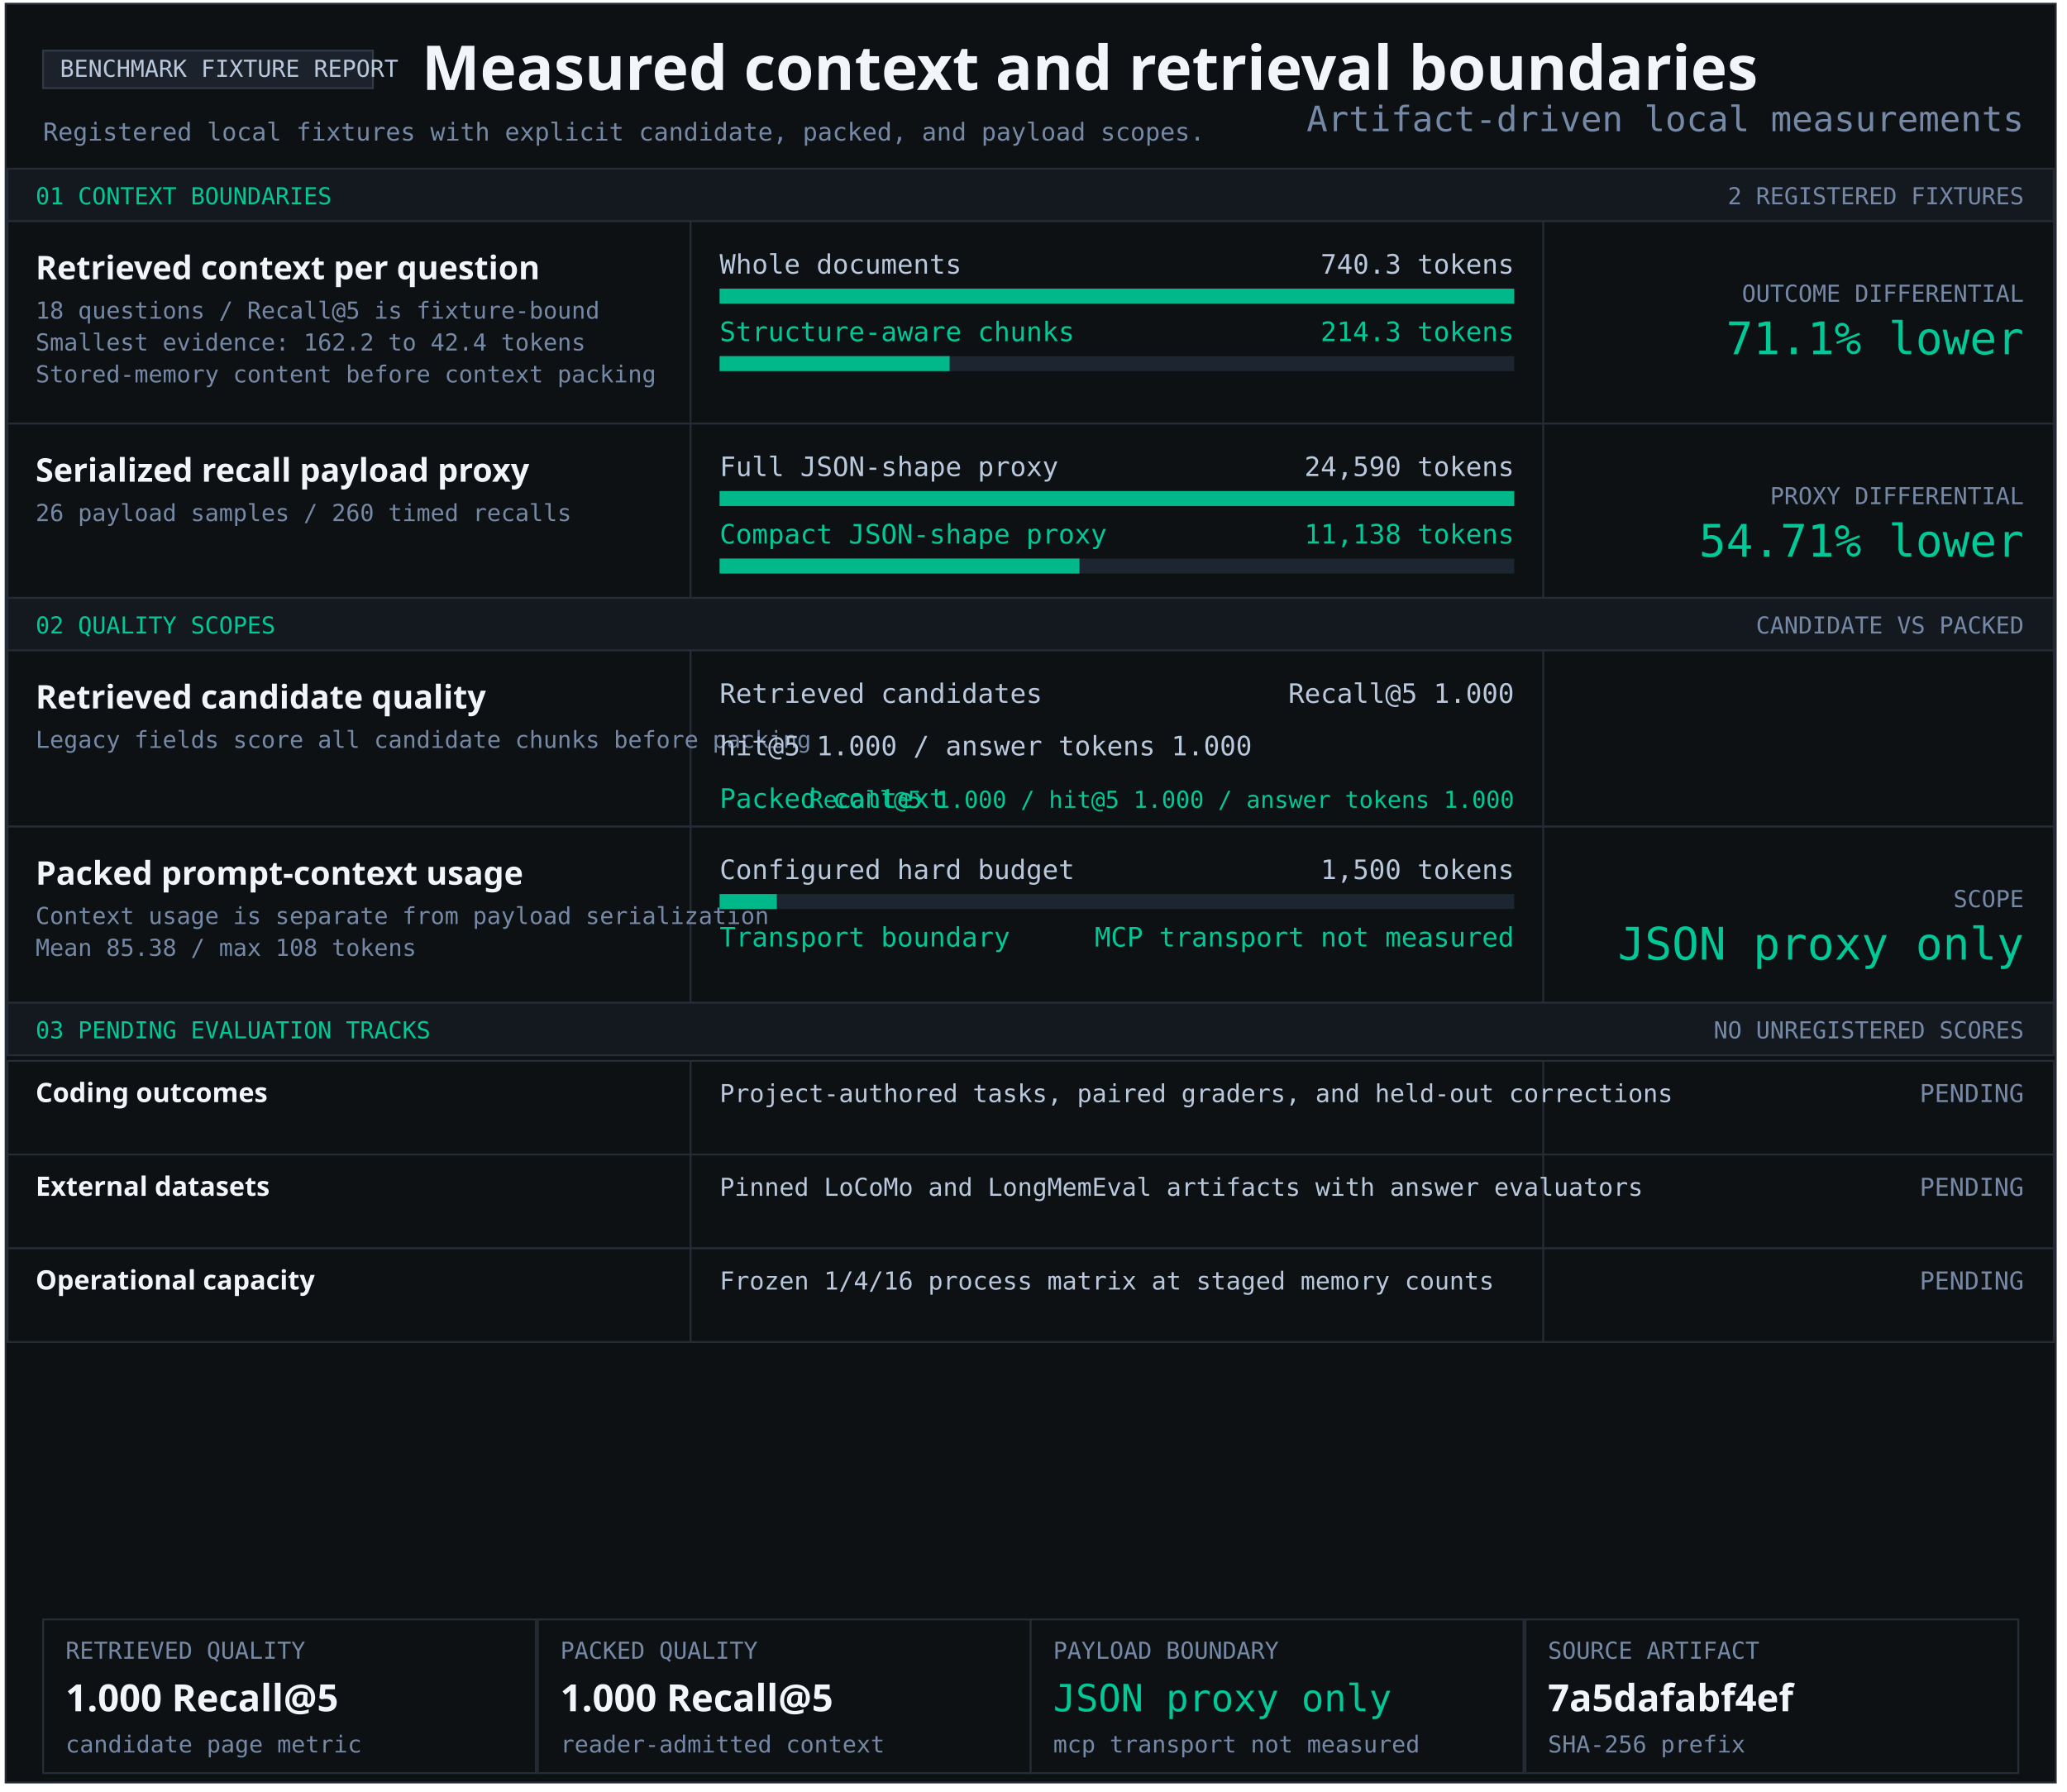
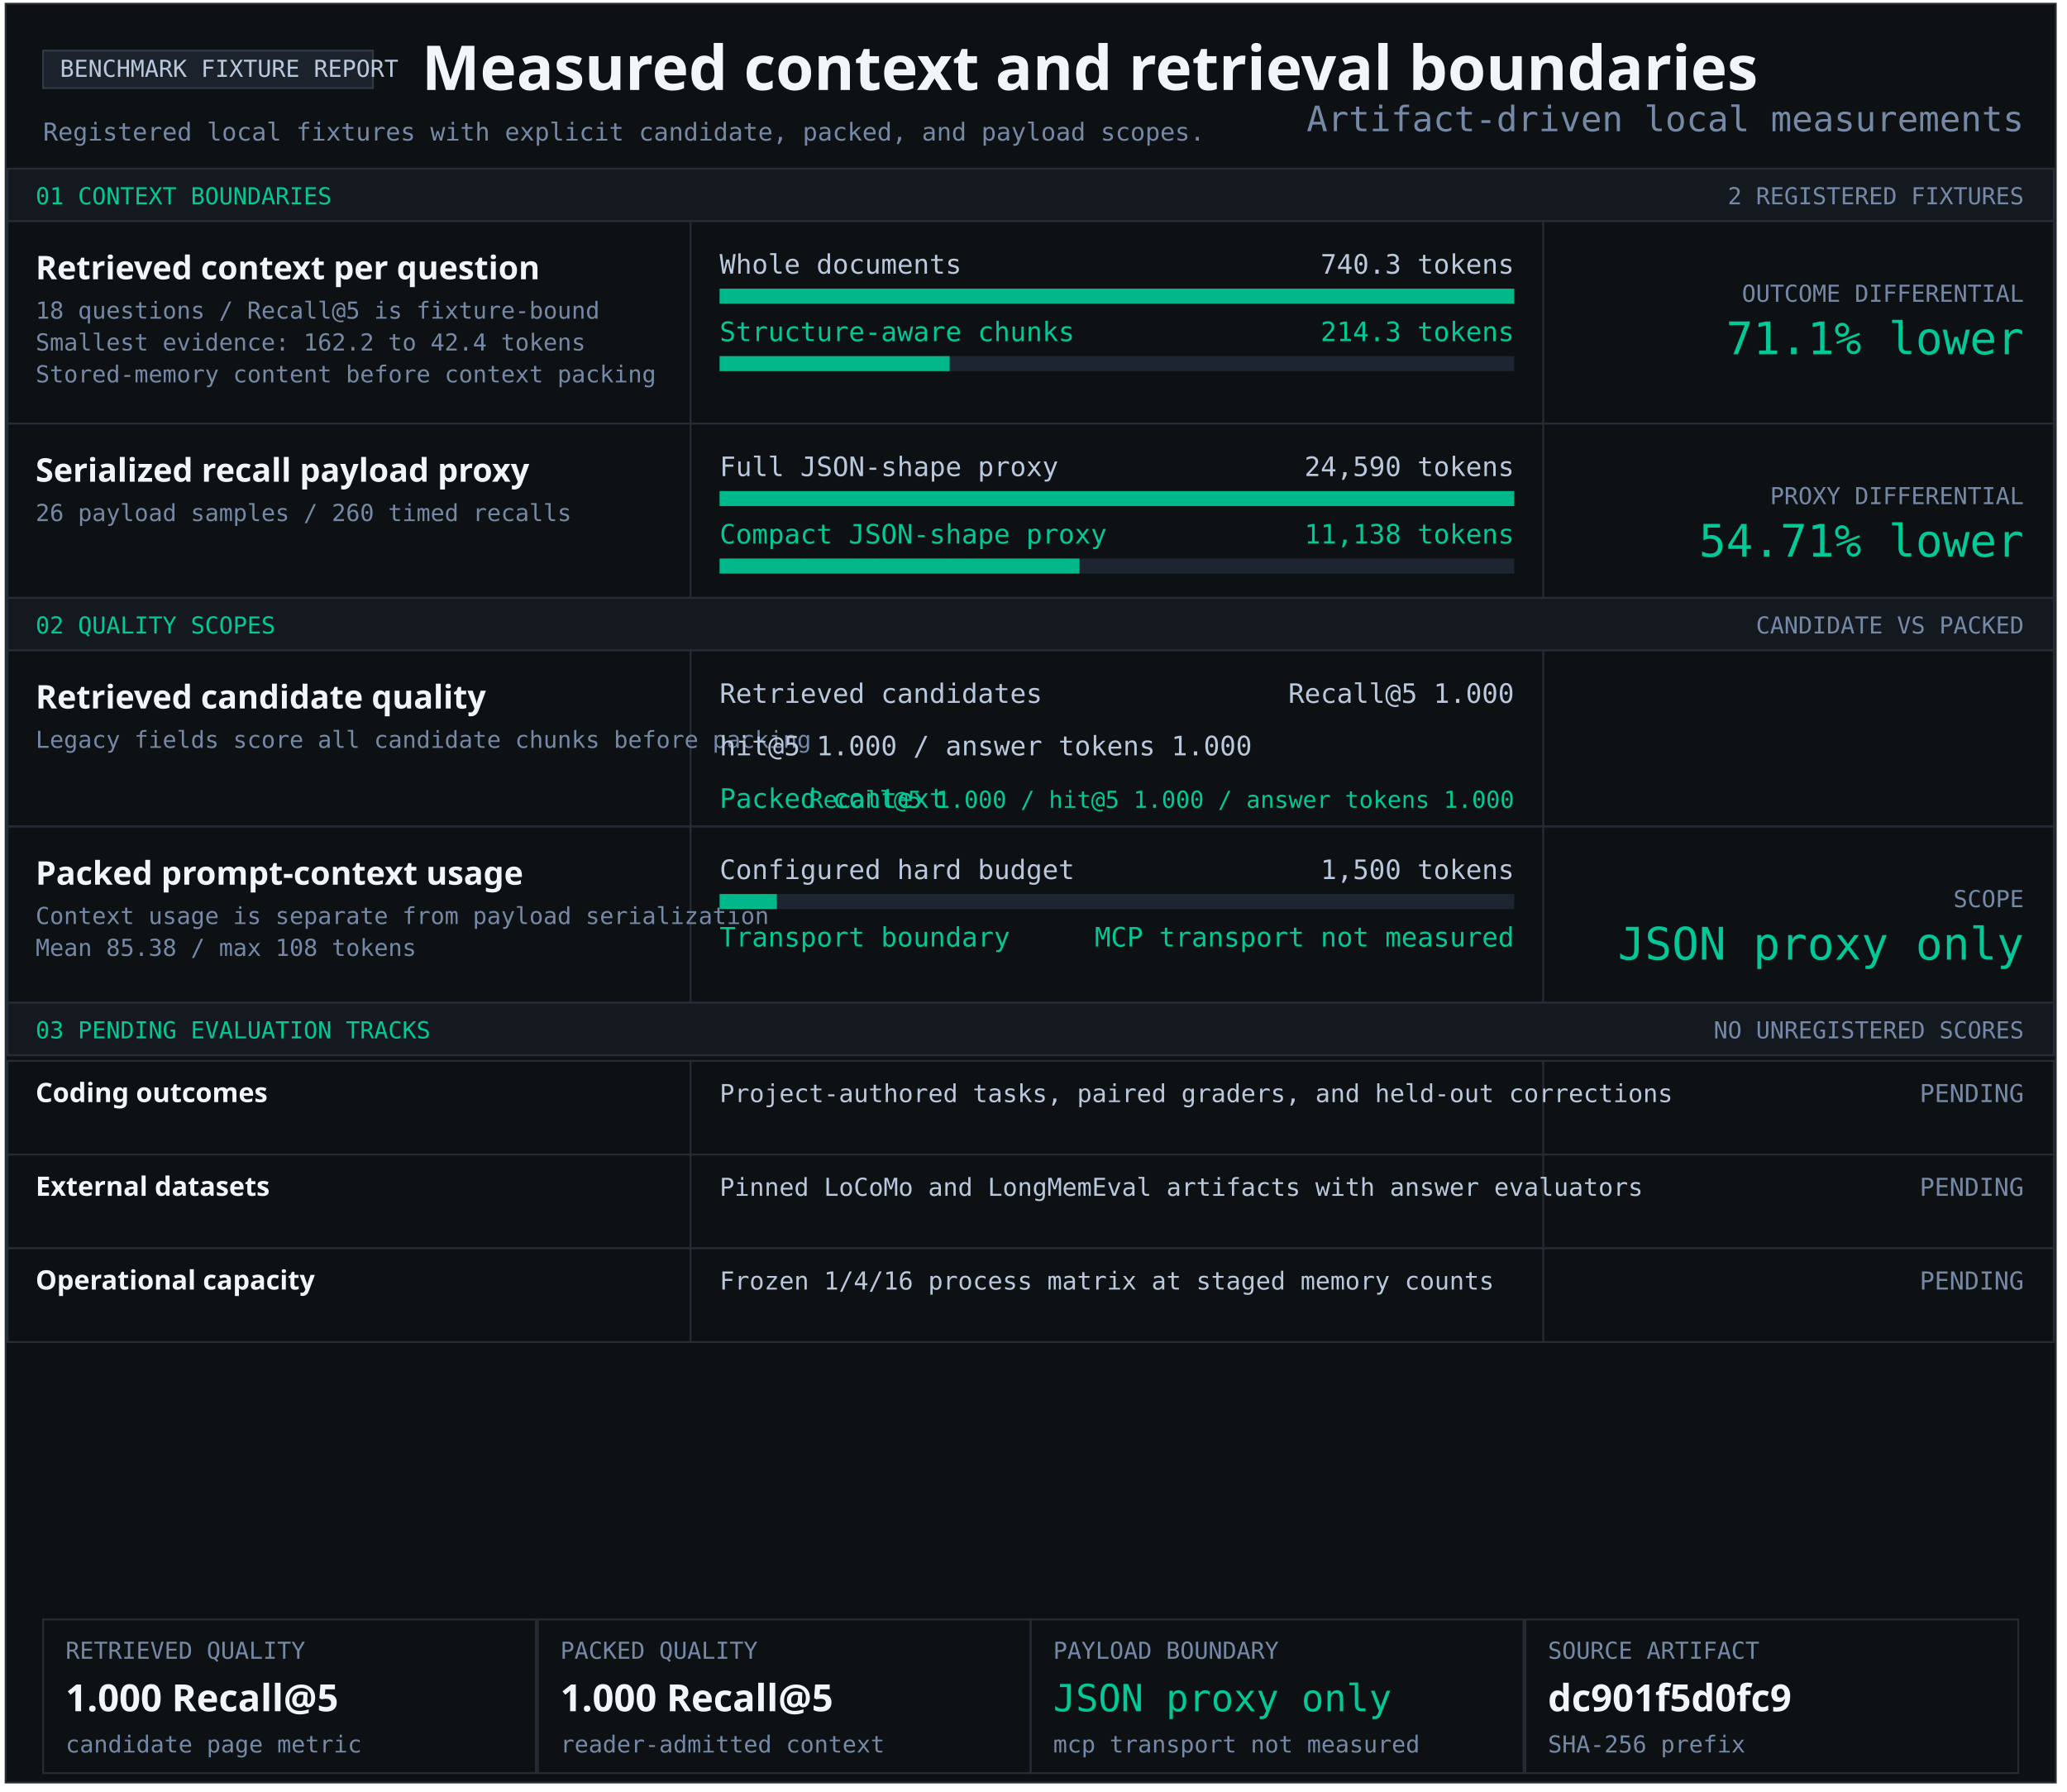
<svg xmlns="http://www.w3.org/2000/svg" width="1103" height="956" viewBox="0 0 1103 956" role="img" aria-labelledby="title desc">
  <style>text{font-family:Consolas,monospace;fill:#b9c8dc} .heading{font-family:Segoe UI,sans-serif;font-weight:700;fill:#f2f5f9} .green{fill:#00c896}.muted{fill:#7589a7}</style>
  <rect x="3" y="2" width="1094" height="949" fill="#0e1114" stroke="#252c36" />
  <rect x="23" y="27" width="176" height="20" fill="#1c222b" stroke="#303a47" />
  <text x="32" y="41" font-size="12.5" text-anchor="start">BENCHMARK FIXTURE REPORT</text>
  <text x="225" y="48" font-size="33" class="heading" text-anchor="start">Measured context and retrieval boundaries</text>
  <text x="23" y="75" font-size="13.2" class="muted" text-anchor="start">Registered local fixtures with explicit candidate, packed, and payload scopes.</text>
  <rect x="4" y="90" width="1092" height="28" fill="#141920" stroke="#252c36" />
  <text x="19" y="109" font-size="12.5" class="green" text-anchor="start">01 CONTEXT BOUNDARIES</text>
  <text x="1080" y="109" font-size="12.5" class="muted" text-anchor="end">2 REGISTERED FIXTURES</text>
  <rect x="4" y="118" width="1092" height="108" fill="#0e1114" stroke="#252c36" />
  <rect x="368" y="118" width="1" height="108" fill="#252c36" />
  <rect x="823" y="118" width="1" height="108" fill="#252c36" />
  <g aria-label="Structure-aware chunking; 740.3 to 214.3 tokens">
    <text x="19" y="149" font-size="17.4" class="heading" text-anchor="start">Retrieved context per question</text>
    <text x="19" y="170" font-size="12.5" class="muted" text-anchor="start">18 questions / Recall@5 is fixture-bound</text>
    <text x="19" y="187" font-size="12.5" class="muted" text-anchor="start">Smallest evidence: 162.2 to 42.4 tokens</text>
    <text x="19" y="204" font-size="12.5" class="muted" text-anchor="start">Stored-memory content before context packing</text>
    <text x="384" y="146" font-size="14.3" text-anchor="start">Whole documents</text>
    <text x="808" y="146" font-size="14.3" text-anchor="end">740.3 tokens</text>
    <rect x="384" y="154" width="424" height="8" fill="#1d2530" />
    <rect x="384" y="154" width="424.00" height="8" fill="#00b889" />
    <text x="384" y="182" font-size="14.3" class="green" text-anchor="start">Structure-aware chunks</text>
    <text x="808" y="182" font-size="14.3" class="green" text-anchor="end">214.3 tokens</text>
    <rect x="384" y="190" width="424" height="8" fill="#1d2530" />
    <rect x="384" y="190" width="122.74" height="8" fill="#00b889" />
    <text x="1080" y="161" font-size="12.5" class="muted" text-anchor="end">OUTCOME DIFFERENTIAL</text>
    <text x="1080" y="189" font-size="24" class="green" text-anchor="end">71.1% lower</text>
  </g>
  <rect x="4" y="226" width="1092" height="93" fill="#0e1114" stroke="#252c36" />
  <rect x="368" y="226" width="1" height="93" fill="#252c36" />
  <rect x="823" y="226" width="1" height="93" fill="#252c36" />
  <g aria-label="Serialized JSON-shape payload proxy; 24,590 full; 11,138 compact">
    <text x="19" y="257" font-size="17.4" class="heading" text-anchor="start">Serialized recall payload proxy</text>
    <text x="19" y="278" font-size="12.5" class="muted" text-anchor="start">26 payload samples / 260 timed recalls</text>
    <text x="384" y="254" font-size="14.3" text-anchor="start">Full JSON-shape proxy</text>
    <text x="808" y="254" font-size="14.3" text-anchor="end">24,590 tokens</text>
    <rect x="384" y="262" width="424" height="8" fill="#1d2530" />
    <rect x="384" y="262" width="424.00" height="8" fill="#00b889" />
    <text x="384" y="290" font-size="14.3" class="green" text-anchor="start">Compact JSON-shape proxy</text>
    <text x="808" y="290" font-size="14.3" class="green" text-anchor="end">11,138 tokens</text>
    <rect x="384" y="298" width="424" height="8" fill="#1d2530" />
    <rect x="384" y="298" width="192.05" height="8" fill="#00b889" />
    <text x="1080" y="269" font-size="12.5" class="muted" text-anchor="end">PROXY DIFFERENTIAL</text>
    <text x="1080" y="297" font-size="24" class="green" text-anchor="end">54.71% lower</text>
  </g>
  <rect x="4" y="319" width="1092" height="28" fill="#141920" stroke="#252c36" />
  <text x="19" y="338" font-size="12.5" class="green" text-anchor="start">02 QUALITY SCOPES</text>
  <text x="1080" y="338" font-size="12.5" class="muted" text-anchor="end">CANDIDATE VS PACKED</text>
  <rect x="4" y="347" width="1092" height="94" fill="#0e1114" stroke="#252c36" />
  <rect x="368" y="347" width="1" height="94" fill="#252c36" />
  <rect x="823" y="347" width="1" height="94" fill="#252c36" />
  <g aria-label="Retrieved candidate quality and packed context quality">
    <text x="19" y="378" font-size="17.4" class="heading" text-anchor="start">Retrieved candidate quality</text>
    <text x="19" y="399" font-size="12.5" class="muted" text-anchor="start">Legacy fields score all candidate chunks before packing</text>
    <text x="384" y="375" font-size="14.3" text-anchor="start">Retrieved candidates</text>
    <text x="808" y="375" font-size="14.3" text-anchor="end">Recall@5 1.000</text>
    <text x="384" y="403" font-size="14.3" text-anchor="start">hit@5 1.000 / answer tokens 1.000</text>
    <text x="384" y="431" font-size="14.3" class="green" text-anchor="start">Packed context</text>
    <text x="808" y="431" font-size="12.5" class="green" text-anchor="end">Recall@5 1.000 / hit@5 1.000 / answer tokens 1.000</text>
  </g>
  <rect x="4" y="441" width="1092" height="94" fill="#0e1114" stroke="#252c36" />
  <rect x="368" y="441" width="1" height="94" fill="#252c36" />
  <rect x="823" y="441" width="1" height="94" fill="#252c36" />
  <text x="19" y="472" font-size="17.4" class="heading" text-anchor="start">Packed prompt-context usage</text>
  <text x="19" y="493" font-size="12.5" class="muted" text-anchor="start">Context usage is separate from payload serialization</text>
  <text x="19" y="510" font-size="12.5" class="muted" text-anchor="start">Mean 85.38 / max 108 tokens</text>
  <text x="384" y="469" font-size="14.3" text-anchor="start">Configured hard budget</text>
  <text x="808" y="469" font-size="14.3" text-anchor="end">1,500 tokens</text>
  <rect x="384" y="477" width="424" height="8" fill="#1d2530" />
  <rect x="384" y="477" width="30.53" height="8" fill="#00b889" />
  <text x="384" y="505" font-size="14.3" class="green" text-anchor="start">Transport boundary</text>
  <text x="808" y="505" font-size="14.3" class="green" text-anchor="end">MCP transport not measured</text>
  <text x="1080" y="484" font-size="12.5" class="muted" text-anchor="end">SCOPE</text>
  <text x="1080" y="512" font-size="24" class="green" text-anchor="end">JSON proxy only</text>
  <rect x="4" y="535" width="1092" height="28" fill="#141920" stroke="#252c36" />
  <text x="19" y="554" font-size="12.5" class="green" text-anchor="start">03 PENDING EVALUATION TRACKS</text>
  <text x="1080" y="554" font-size="12.5" class="muted" text-anchor="end">NO UNREGISTERED SCORES</text>
  <rect x="4" y="566" width="1092" height="50" fill="#0e1114" stroke="#252c36" />
  <rect x="368" y="566" width="1" height="50" fill="#252c36" />
  <rect x="823" y="566" width="1" height="50" fill="#252c36" />
  <text x="19" y="588" font-size="14.3" class="heading" text-anchor="start">Coding outcomes</text>
  <text x="384" y="588" font-size="13.2" text-anchor="start">Project-authored tasks, paired graders, and held-out corrections</text>
  <text x="1080" y="588" font-size="13.2" class="muted" text-anchor="end">PENDING</text>
  <rect x="4" y="616" width="1092" height="50" fill="#0e1114" stroke="#252c36" />
  <rect x="368" y="616" width="1" height="50" fill="#252c36" />
  <rect x="823" y="616" width="1" height="50" fill="#252c36" />
  <text x="19" y="638" font-size="14.3" class="heading" text-anchor="start">External datasets</text>
  <text x="384" y="638" font-size="13.2" text-anchor="start">Pinned LoCoMo and LongMemEval artifacts with answer evaluators</text>
  <text x="1080" y="638" font-size="13.2" class="muted" text-anchor="end">PENDING</text>
  <rect x="4" y="666" width="1092" height="50" fill="#0e1114" stroke="#252c36" />
  <rect x="368" y="666" width="1" height="50" fill="#252c36" />
  <rect x="823" y="666" width="1" height="50" fill="#252c36" />
  <text x="19" y="688" font-size="14.3" class="heading" text-anchor="start">Operational capacity</text>
  <text x="384" y="688" font-size="13.2" text-anchor="start">Frozen 1/4/16 process matrix at staged memory counts</text>
  <text x="1080" y="688" font-size="13.2" class="muted" text-anchor="end">PENDING</text>
  <rect x="23" y="864" width="263" height="82" fill="#0e1114" stroke="#252c36" />
  <text x="35" y="885" font-size="12.5" class="muted" text-anchor="start">RETRIEVED QUALITY</text>
  <text x="35" y="913" font-size="20" class="heading" text-anchor="start">1.000 Recall@5</text>
  <text x="35" y="935" font-size="12.5" class="muted" text-anchor="start">candidate page metric</text>
  <rect x="287" y="864" width="263" height="82" fill="#0e1114" stroke="#252c36" />
  <text x="299" y="885" font-size="12.5" class="muted" text-anchor="start">PACKED QUALITY</text>
  <text x="299" y="913" font-size="20" class="heading" text-anchor="start">1.000 Recall@5</text>
  <text x="299" y="935" font-size="12.5" class="muted" text-anchor="start">reader-admitted context</text>
  <rect x="550" y="864" width="263" height="82" fill="#0e1114" stroke="#252c36" />
  <text x="562" y="885" font-size="12.5" class="muted" text-anchor="start">PAYLOAD BOUNDARY</text>
  <text x="562" y="913" font-size="20" class="green" text-anchor="start">JSON proxy only</text>
  <text x="562" y="935" font-size="12.5" class="muted" text-anchor="start">mcp transport not measured</text>
  <rect x="814" y="864" width="263" height="82" fill="#0e1114" stroke="#252c36" />
  <text x="826" y="885" font-size="12.5" class="muted" text-anchor="start">SOURCE ARTIFACT</text>
-   <text x="826" y="913" font-size="20" class="heading" text-anchor="start">7a5dafabf4ef</text>
+   <text x="826" y="913" font-size="20" class="heading" text-anchor="start">dc901f5d0fc9</text>
  <text x="826" y="935" font-size="12.5" class="muted" text-anchor="start">SHA-256 prefix</text>
  <text x="1080" y="70" font-size="18.7" class="muted" text-anchor="end">Artifact-driven local measurements</text>
</svg>
